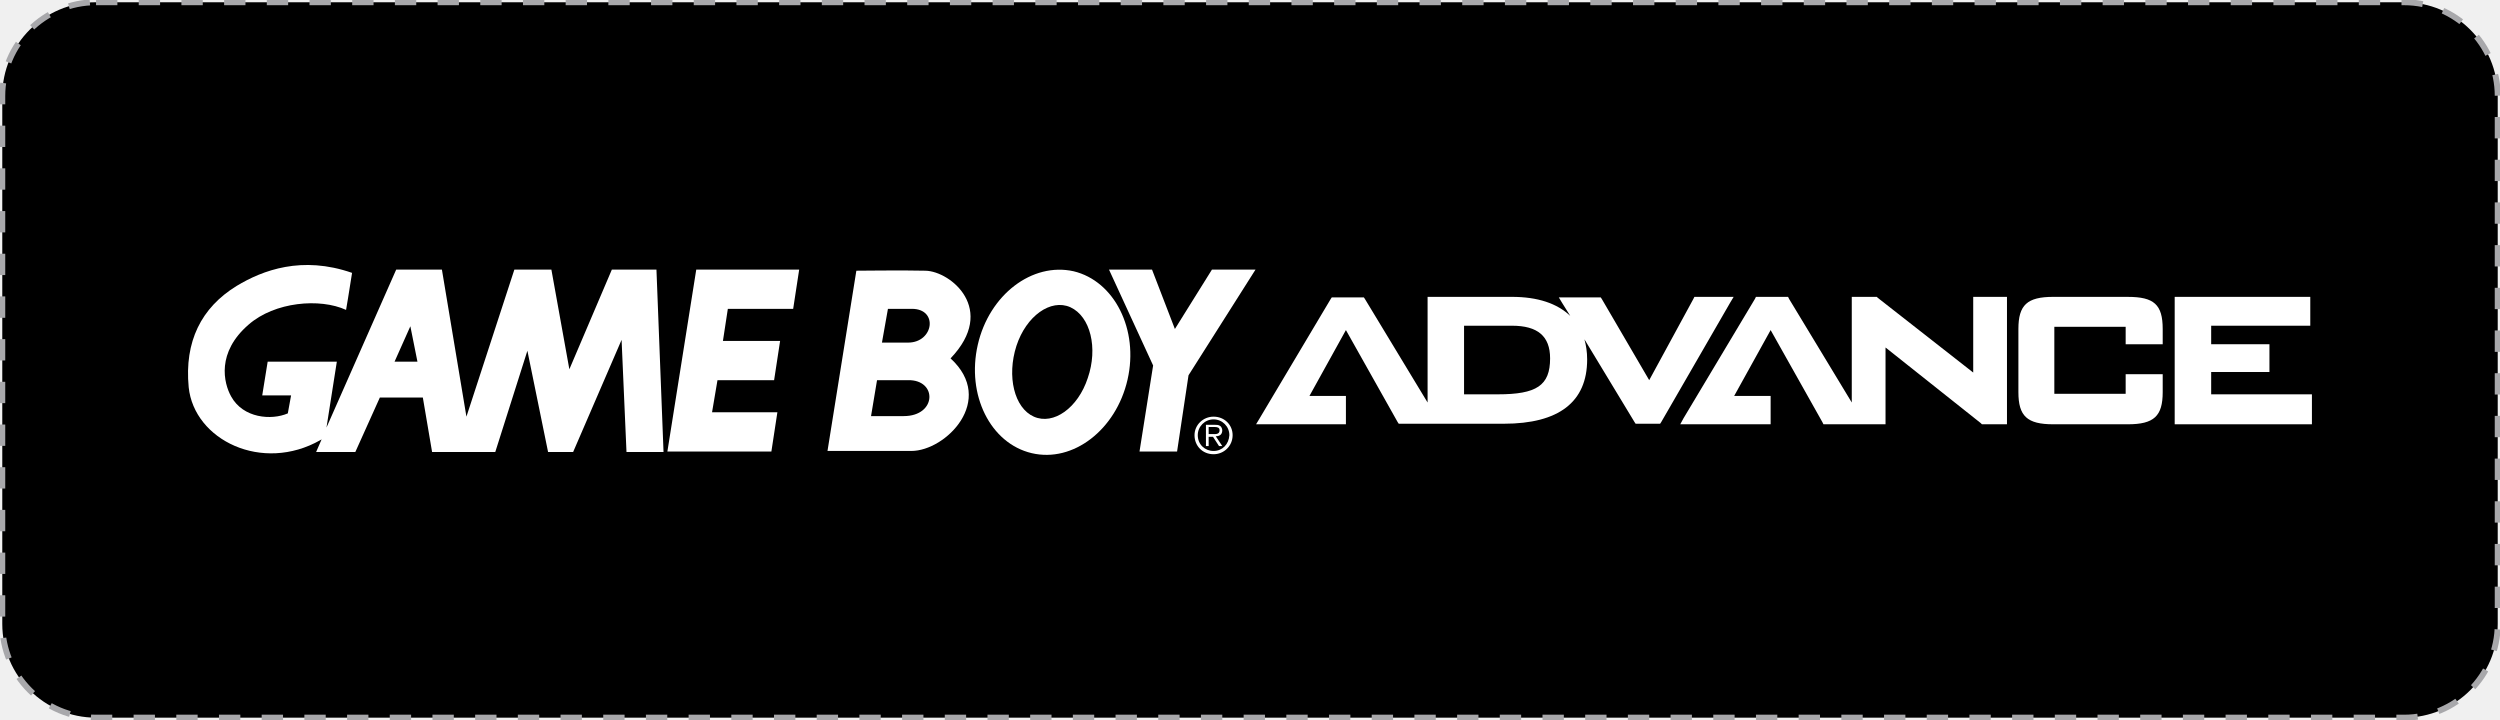
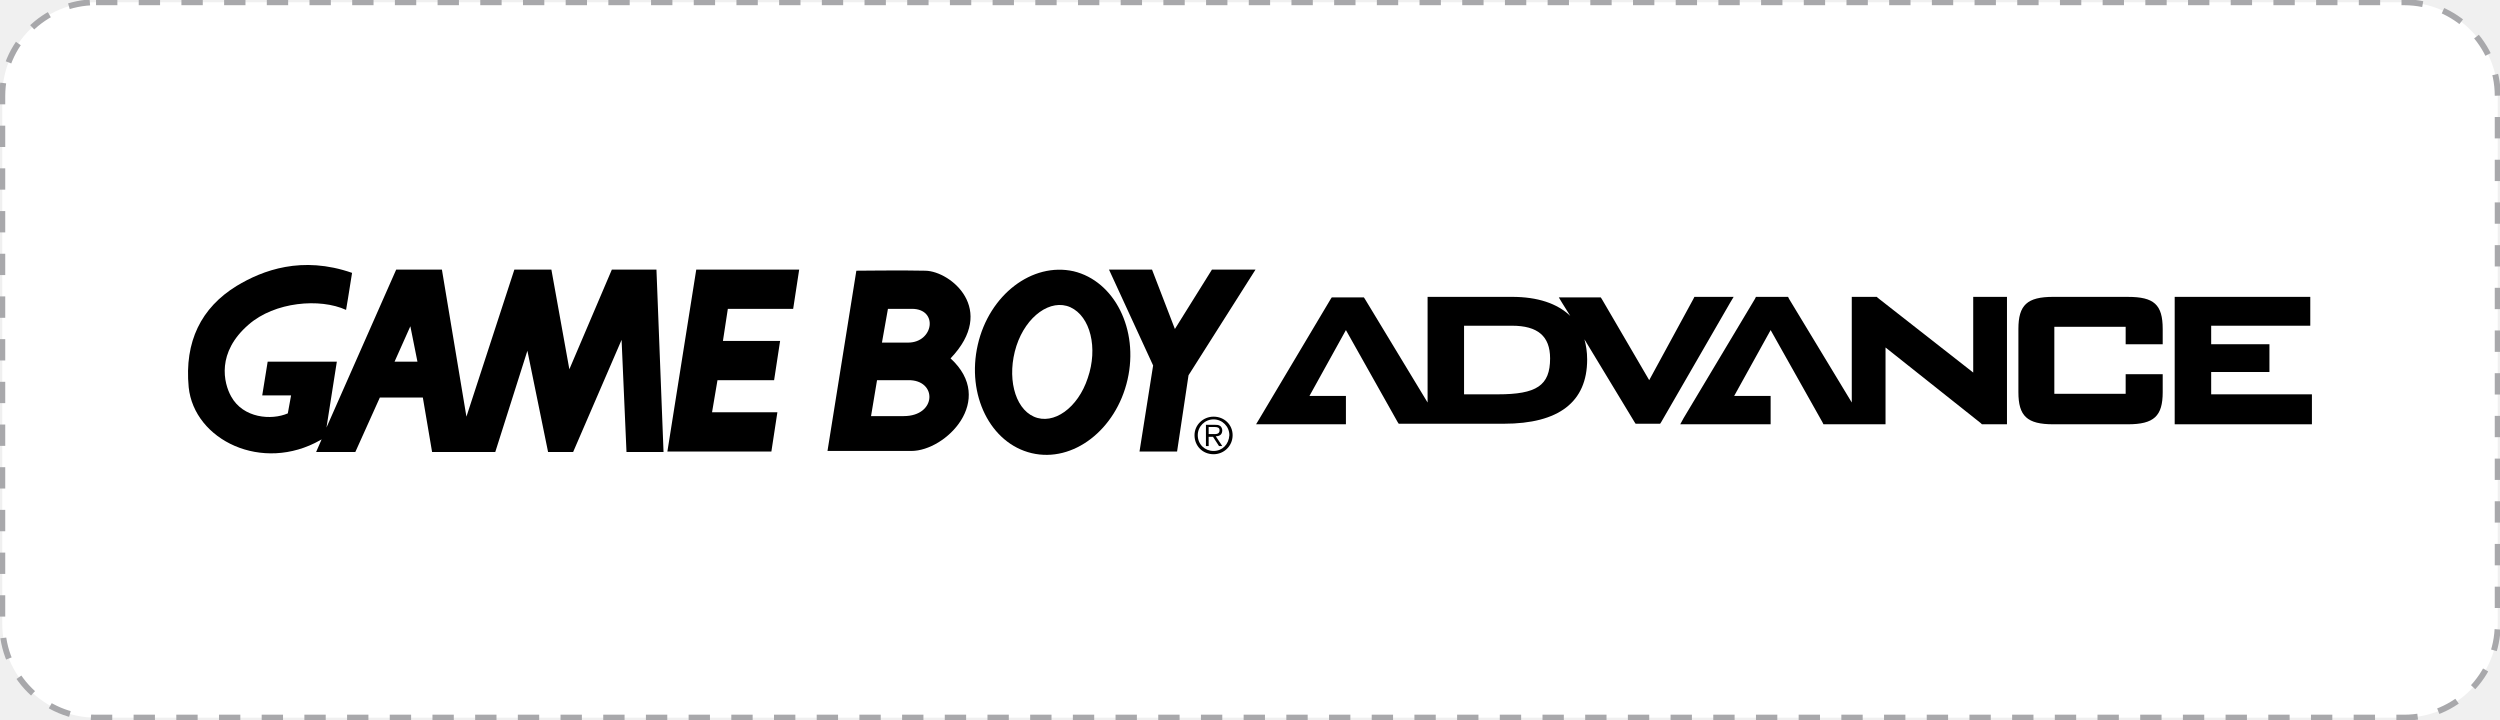
<svg xmlns="http://www.w3.org/2000/svg" id="Layer_1" width="49.576mm" height="14.276mm" version="1.1" viewBox="0 0 140.532 40.469">
-   <defs>
-     <style type="text/css">
-       
-         @font-face {
-           font-family: "OCR-B";
-           src: url('fonts/OCR-B.otf') format('opentype');
-           font-weight: normal;
-           font-style: normal;
-         }
-         @font-face {
-           font-family: "Libre Barcode 39";
-           src: url('fonts/LibreBarcode39-Regular.ttf') format('TrueType');
-           font-weight: normal;
-           font-style: normal;
-         }
-         .serial {
-           font-family: "OCR-B";
-           font-size: 5.8px;
-           letter-spacing: -0.023em;
-           text-transform: uppercase;
-           font-variant-numeric: slashed-zero;
-         }
-         .barcode {
-           font-family: "Libre Barcode 39";
-           letter-spacing: 0;
-           font-size: 15.05pt;
-           font-weight: 400;
-           font-style: normal;
-           text-transform: uppercase;
-         }
-       
-     </style>
-   </defs>
  <g>
-     <rect x=".126" y=".126" width="140.28" height="40.217" rx="3.953pt" fill="#000000" data-background="background" />
+     <rect x=".126" y=".126" width="140.28" height="40.217" rx="3.953pt" fill="#fff" data-background="background" />
    <rect x=".126" y=".126" width="140.28" height="40.217" rx="3.953pt" fill="none" stroke="#a8a8ab" stroke-width="0.25pt" stroke-dasharray="0.9pt" data-stroke="stroke" />
  </g>
-   <g fill="#ffffff" data-foreground="foreground">
+   <g fill="#000" data-foreground="foreground">
    <path d="M84.197,22.167h-1.898v-3.857h2.694c1.439,0,2.143.582,2.143,1.837,0,1.531-.765,2.02-2.939,2.02M97.452,16.688h-2.204l-.061.122-2.48,4.561-2.663-4.561-.061-.092h-2.357l.184.306.459.735c-.735-.704-1.837-1.071-3.275-1.071h-4.745v5.939l-3.52-5.816-.061-.092h-1.806l-.061.092-4.01,6.734-.184.306h5.051v-1.592h-2.051l2.051-3.704,2.908,5.173.061.092h5.908c3.092,0,4.684-1.224,4.684-3.612,0-.429-.061-.796-.153-1.133l2.816,4.653.061.092h1.378l.061-.092,3.888-6.734.184-.306" />
    <polyline points="111.135 16.688 110.921 16.688 110.921 20.943 105.564 16.749 105.502 16.688 104.094 16.688 104.094 22.626 100.574 16.81 100.513 16.688 98.707 16.688 98.646 16.81 94.635 23.514 94.452 23.851 96.595 23.851 96.595 23.851 99.533 23.851 99.533 22.259 97.482 22.259 99.533 18.555 102.441 23.728 102.503 23.851 104.829 23.851 104.829 23.851 105.992 23.851 105.992 19.534 111.349 23.789 111.41 23.851 112.819 23.851 112.819 16.688 111.135 16.688" />
    <path d="M119.614,16.688h-4.194c-1.469,0-1.959.459-1.959,1.806v3.551c0,1.347.49,1.806,1.959,1.806h4.194c1.469,0,1.959-.459,1.959-1.806v-1.01h-2.082v1.102h-4.01v-3.765h4.01v.98h2.082v-.857c0-1.378-.49-1.806-1.959-1.806" />
    <polyline points="129.747 22.167 124.298 22.167 124.298 20.912 127.573 20.912 127.573 19.351 124.298 19.351 124.298 18.31 129.869 18.31 129.869 16.688 122.247 16.688 122.247 23.851 129.961 23.851 129.961 22.167 129.747 22.167" />
    <path d="M22.178,20.33l.888-1.99.398,1.99h-1.286M34.392,15.157l-2.388,5.602-1.01-5.602h-2.082l-2.694,8.265-1.378-8.265h-2.571l-3.918,8.877.582-3.704h-3.888l-.306,1.898h1.622l-.184,1.01c-.918.398-2.51.276-3.184-.949-.429-.765-.827-2.48.98-4.041,1.469-1.286,4.01-1.5,5.479-.827,0,0,.184-1.071.337-2.082-2.816-.98-5.02-.153-6.49.735-1.99,1.224-2.939,3.122-2.694,5.694.306,2.969,4.133,4.837,7.408,2.969.031-.031.061-.031.061-.031l-.306.704h2.204l1.378-3.061h2.418l.52,3.061h3.551l1.806-5.694,1.163,5.694h1.408l2.724-6.306.276,6.306h2.082l-.398-10.255h-2.51" />
    <polyline points="37.515 25.381 43.361 25.381 43.698 23.177 40.025 23.177 40.331 21.371 43.514 21.371 43.851 19.167 40.637 19.167 40.913 17.361 44.586 17.361 44.923 15.157 39.137 15.157 37.515 25.381" />
    <polyline points="66.044 18.494 64.759 15.157 62.34 15.157 64.82 20.545 64.055 25.381 66.167 25.381 66.81 21.096 70.575 15.157 68.126 15.157 66.044 18.494" />
    <path d="M61.147,21.249c-.551,1.684-1.929,2.663-3.031,2.173-1.102-.49-1.531-2.265-.98-3.979.551-1.684,1.929-2.663,3.031-2.173,1.133.52,1.561,2.296.98,3.979M60.351,15.249c-2.326-.52-4.745,1.316-5.388,4.133-.643,2.816.704,5.541,3.031,6.092,2.326.551,4.745-1.316,5.388-4.133.643-2.816-.735-5.541-3.031-6.092" />
    <path d="M51.045,19.259h-1.469l.337-1.898h1.347c1.5,0,1.224,1.898-.214,1.898M50.8,23.391h-1.837l.337-2.02h1.745c1.653-.031,1.622,2.02-.245,2.02M52.024,15.218c-1.133-.031-3.918,0-3.918,0h.031l-1.622,10.132h4.714c1.929,0,4.775-2.847,2.204-5.204,2.633-2.755,0-4.898-1.408-4.928" />
    <path d="M67.942,24.402v-.398h.337c.153,0,.276.031.276.184,0,.245-.245.214-.398.214h-.214M68.34,24.524c.214,0,.367-.092.367-.337,0-.092-.061-.214-.122-.245-.092-.061-.184-.061-.276-.061h-.52v1.194h.153v-.52h.245l.337.52h.184l-.367-.551M68.218,25.534c.582,0,1.071-.459,1.071-1.071,0-.582-.459-1.041-1.071-1.041-.582,0-1.071.459-1.071,1.041,0,.612.459,1.071,1.071,1.071M68.218,25.351c-.49,0-.888-.367-.888-.888,0-.49.398-.888.888-.888s.888.398.888.888c-.031.52-.398.888-.888.888" />
  </g>
</svg>
